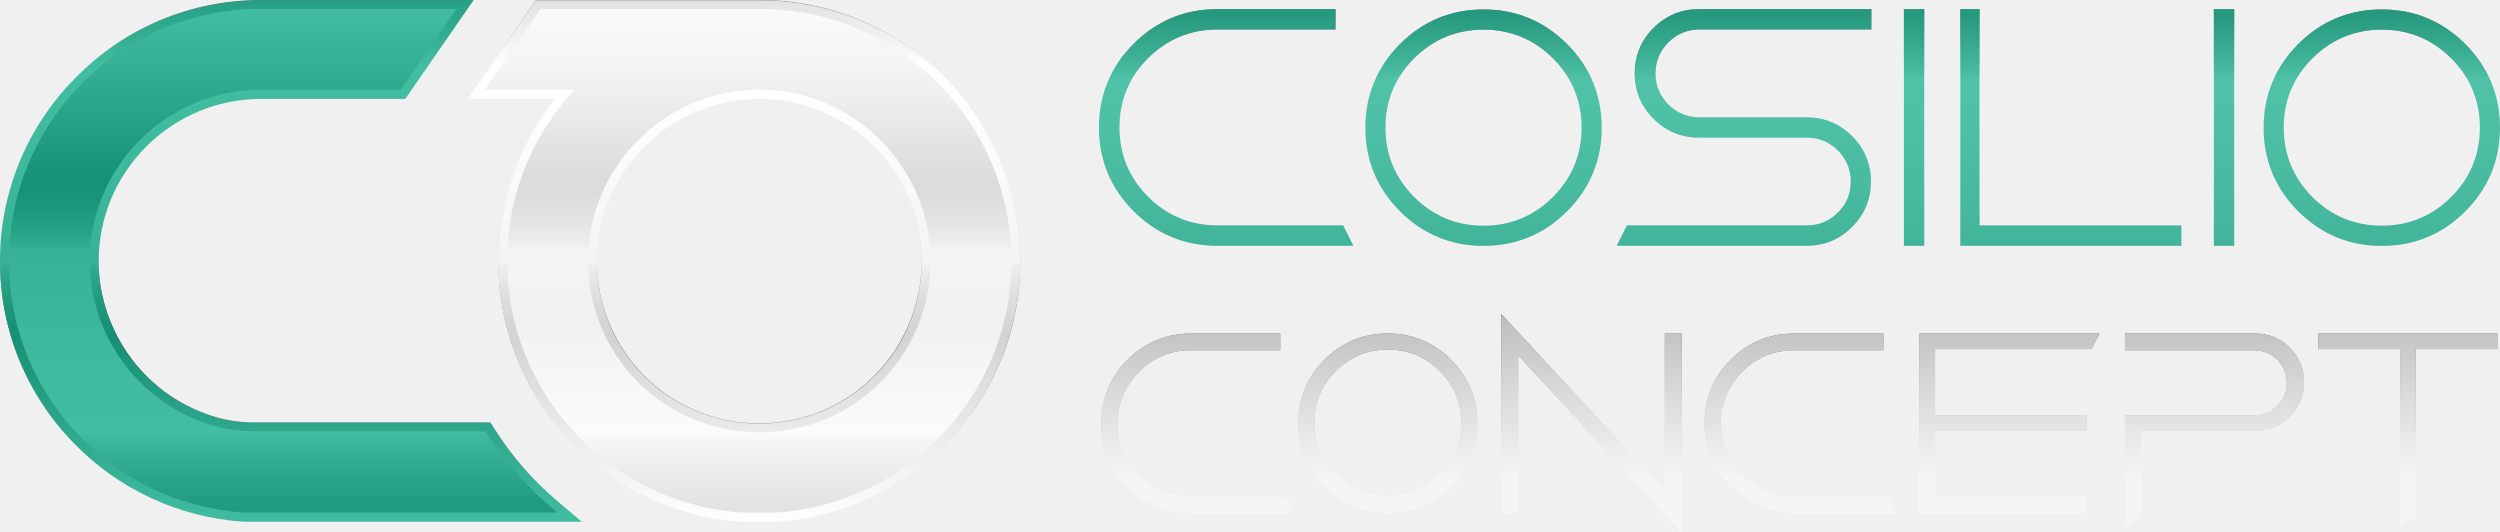
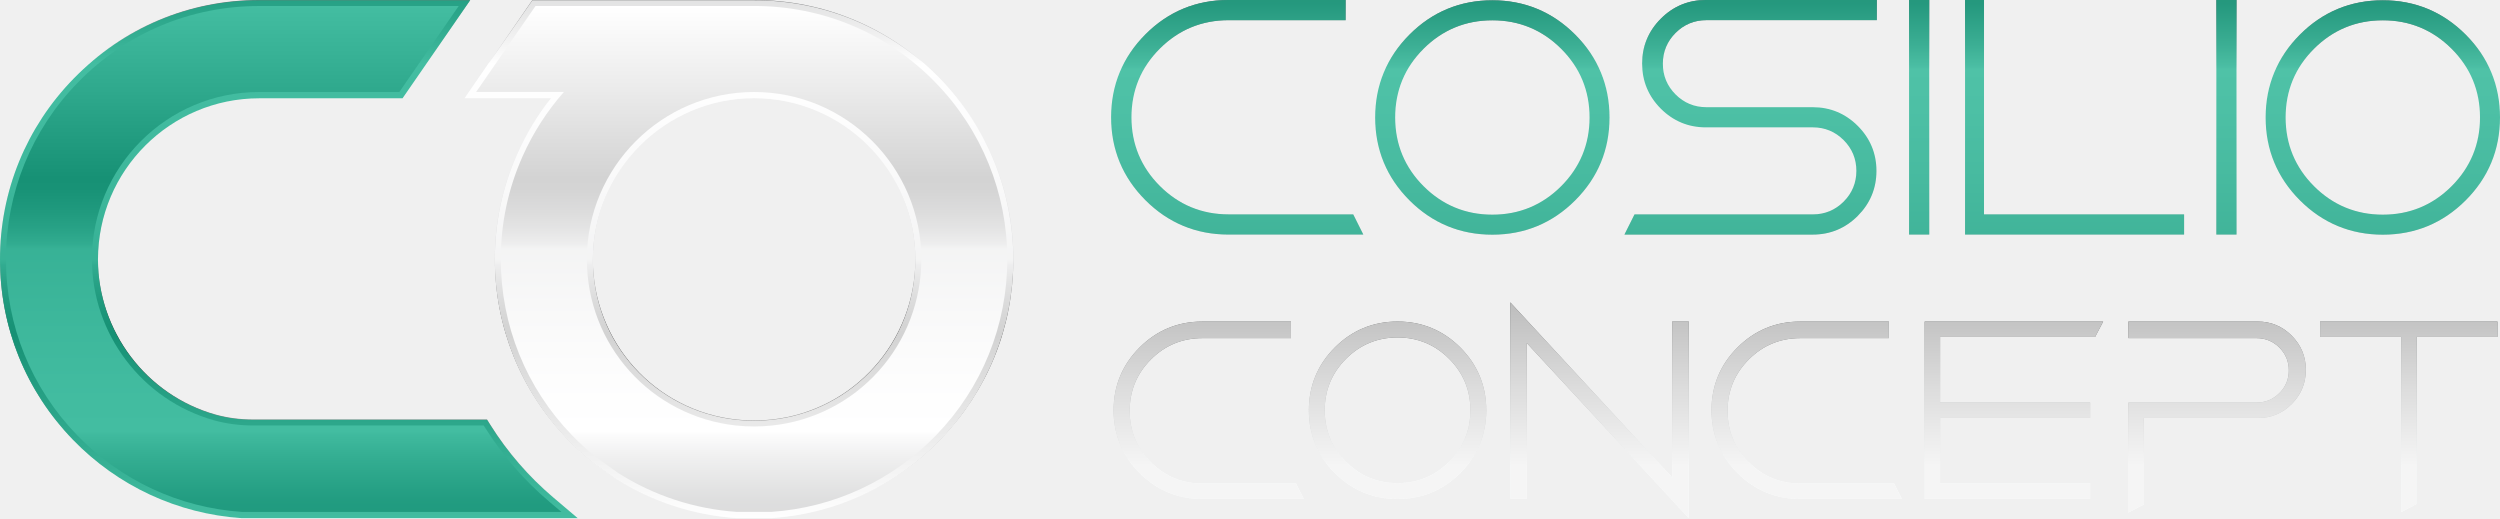
- <svg xmlns="http://www.w3.org/2000/svg" xmlns:xlink="http://www.w3.org/1999/xlink" id="Layer_2" data-name="Layer 2" viewBox="0 0 1262.83 268.67">
+ <svg xmlns="http://www.w3.org/2000/svg" xmlns:xlink="http://www.w3.org/1999/xlink" id="Layer_2" data-name="Layer 2" viewBox="0 0 857.38 177.71">
  <defs>
    <style>
      .cls-1 {
        fill: url(#linear-gradient-2);
      }

      .cls-2 {
        fill: #fff;
      }

      .cls-3 {
        fill: url(#linear-gradient-17);
      }

      .cls-4 {
        fill: url(#linear-gradient-15);
      }

      .cls-5 {
        fill: url(#linear-gradient-18);
      }

      .cls-6 {
        fill: url(#linear-gradient-14);
      }

+       .cls-7 {
+         opacity: .8;
+       }
+ 
      .cls-7, .cls-8 {
        fill: none;
      }

-       .cls-7, .cls-9 {
-         opacity: .8;
+       .cls-9 {
+         fill: url(#linear-gradient-6);
      }

      .cls-10 {
-         fill: url(#linear-gradient-6);
+         fill: url(#linear-gradient-11);
      }

      .cls-11 {
-         fill: url(#linear-gradient-11);
+         fill: url(#linear-gradient-10);
      }

      .cls-12 {
-         fill: url(#linear-gradient-10);
+         fill: url(#linear-gradient-16);
      }

      .cls-13 {
-         fill: url(#linear-gradient-16);
+         fill: #f1f2f2;
      }

      .cls-14 {
-         fill: #f1f2f2;
-       }
- 
-       .cls-15 {
        fill: url(#linear-gradient-5);
      }

      .cls-8 {
        opacity: .75;
      }

-       .cls-16 {
+       .cls-15 {
        fill: url(#linear-gradient-7);
      }

+       .cls-16 {
+         fill: url(#linear-gradient-9);
+       }
+ 
      .cls-17 {
-         fill: url(#linear-gradient-9);
+         fill: url(#linear-gradient-3);
      }

      .cls-18 {
        fill: url(#linear-gradient);
-       }
- 
-       .cls-9 {
-         fill: url(#linear-gradient-3);
      }

      .cls-19 {
        fill: #14ad89;
      }

      .cls-20 {
        fill: url(#linear-gradient-4);
      }

      .cls-21 {
        fill: url(#linear-gradient-8);
      }

      .cls-22 {
        fill: url(#linear-gradient-12);
      }

      .cls-23 {
        fill: url(#linear-gradient-13);
      }
    </style>
-     <linearGradient id="linear-gradient" x1="375.88" y1="-12.09" x2="375.88" y2="265.44" gradientUnits="userSpaceOnUse">
+     <linearGradient id="linear-gradient" x1="253.45" y1="-8.15" x2="253.45" y2="178.98" gradientUnits="userSpaceOnUse">
      <stop offset="0" stop-color="#525355" />
      <stop offset=".02" stop-color="#58595b" />
      <stop offset=".04" stop-color="#6b6c6e" />
      <stop offset=".07" stop-color="#8a8b8c" />
      <stop offset=".11" stop-color="#b5b5b6" />
      <stop offset=".15" stop-color="#ebebec" />
      <stop offset=".16" stop-color="#fff" />
      <stop offset=".25" stop-color="#f6f6f7" />
      <stop offset=".39" stop-color="#e0e0e1" />
      <stop offset=".52" stop-color="#c5c6c8" />
      <stop offset=".53" stop-color="#a7a7a9" />
      <stop offset=".56" stop-color="#787879" />
      <stop offset=".59" stop-color="#535354" />
      <stop offset=".62" stop-color="#383839" />
      <stop offset=".64" stop-color="#282828" />
      <stop offset=".66" stop-color="#232323" />
      <stop offset=".83" stop-color="#989898" />
      <stop offset=".95" stop-color="#e2e2e2" />
      <stop offset="1" stop-color="#fff" />
    </linearGradient>
-     <linearGradient id="linear-gradient-2" x1="146.93" x2="146.93" y2="265.44" xlink:href="#linear-gradient" />
-     <linearGradient id="linear-gradient-3" x1="377.92" y1="258.9" x2="377.92" y2="4.5" xlink:href="#linear-gradient" />
-     <linearGradient id="linear-gradient-4" x1="143.04" y1="258.9" x2="143.04" y2="4.5" xlink:href="#linear-gradient" />
-     <linearGradient id="linear-gradient-5" x1="619.36" y1="1.8" x2="619.36" y2="241.7" xlink:href="#linear-gradient" />
-     <linearGradient id="linear-gradient-6" x1="1046.06" y1="1.8" x2="1046.06" y2="241.7" xlink:href="#linear-gradient" />
-     <linearGradient id="linear-gradient-7" x1="880.98" y1="1.8" x2="880.98" y2="241.7" xlink:href="#linear-gradient" />
-     <linearGradient id="linear-gradient-8" x1="1203.12" y1="1.8" x2="1203.12" y2="241.7" xlink:href="#linear-gradient" />
-     <linearGradient id="linear-gradient-9" x1="1123.43" y1="1.8" x2="1123.43" y2="241.7" xlink:href="#linear-gradient" />
-     <linearGradient id="linear-gradient-10" x1="966.86" y1="1.8" x2="966.86" y2="241.7" xlink:href="#linear-gradient" />
-     <linearGradient id="linear-gradient-11" x1="749.38" y1="1.8" x2="749.38" y2="241.7" xlink:href="#linear-gradient" />
-     <linearGradient id="linear-gradient-12" x1="604.79" y1="1.8" x2="604.79" y2="241.7" xlink:href="#linear-gradient" />
-     <linearGradient id="linear-gradient-13" x1="1118.62" y1="1.8" x2="1118.62" y2="241.7" xlink:href="#linear-gradient" />
-     <linearGradient id="linear-gradient-14" x1="701.01" y1="1.8" x2="701.01" y2="241.7" xlink:href="#linear-gradient" />
-     <linearGradient id="linear-gradient-15" x1="1216.29" y1="1.8" x2="1216.29" y2="241.7" xlink:href="#linear-gradient" />
-     <linearGradient id="linear-gradient-16" x1="1015.08" y1="1.8" x2="1015.08" y2="241.7" xlink:href="#linear-gradient" />
-     <linearGradient id="linear-gradient-17" x1="909.5" y1="1.8" x2="909.5" y2="241.7" xlink:href="#linear-gradient" />
-     <linearGradient id="linear-gradient-18" x1="803.91" y1="1.8" x2="803.91" y2="241.7" xlink:href="#linear-gradient" />
+     <linearGradient id="linear-gradient-2" x1="99.07" x2="99.07" xlink:href="#linear-gradient" />
+     <linearGradient id="linear-gradient-3" x1="254.38" y1="175.56" x2="254.38" y2="2.05" xlink:href="#linear-gradient" />
+     <linearGradient id="linear-gradient-4" x1="97.3" y1="175.56" x2="97.3" y2="2.05" xlink:href="#linear-gradient" />
+     <linearGradient id="linear-gradient-5" x1="424.3" y1="-1.9" x2="424.3" y2="159.56" xlink:href="#linear-gradient" />
+     <linearGradient id="linear-gradient-6" x1="711.48" y1="-1.9" x2="711.48" y2="159.56" xlink:href="#linear-gradient" />
+     <linearGradient id="linear-gradient-7" x1="600.38" y1="-1.9" x2="600.38" y2="159.56" xlink:href="#linear-gradient" />
+     <linearGradient id="linear-gradient-8" x1="817.19" y1="-1.9" x2="817.19" y2="159.56" xlink:href="#linear-gradient" />
+     <linearGradient id="linear-gradient-9" x1="763.56" y1="-1.9" x2="763.56" y2="159.56" xlink:href="#linear-gradient" />
+     <linearGradient id="linear-gradient-10" x1="658.18" y1="-1.9" x2="658.18" y2="159.56" xlink:href="#linear-gradient" />
+     <linearGradient id="linear-gradient-11" x1="511.81" y1="-1.9" x2="511.81" y2="159.56" xlink:href="#linear-gradient" />
+     <linearGradient id="linear-gradient-12" x1="414.54" y1="-1.9" x2="414.54" y2="159.56" xlink:href="#linear-gradient" />
+     <linearGradient id="linear-gradient-13" x1="760.36" y1="-1.9" x2="760.36" y2="159.56" xlink:href="#linear-gradient" />
+     <linearGradient id="linear-gradient-14" x1="479.3" y1="-1.9" x2="479.3" y2="159.56" xlink:href="#linear-gradient" />
+     <linearGradient id="linear-gradient-15" x1="826.1" y1="-1.9" x2="826.1" y2="159.56" xlink:href="#linear-gradient" />
+     <linearGradient id="linear-gradient-16" x1="690.68" y1="-1.9" x2="690.68" y2="159.56" xlink:href="#linear-gradient" />
+     <linearGradient id="linear-gradient-17" x1="619.62" y1="-1.9" x2="619.62" y2="159.56" xlink:href="#linear-gradient" />
+     <linearGradient id="linear-gradient-18" x1="548.55" y1="-1.9" x2="548.55" y2="159.56" xlink:href="#linear-gradient" />
  </defs>
  <g id="Layer_9" data-name="Layer 9">
    <g>
-       <path class="cls-18" d="m374.78,263.41h-.2c-21.86-1.48-43.16-8.46-61.63-20.19l-.08-.04-.2-.13-.08-.04-11.09-7.95-.12-.1c-4.42-3.52-8.65-7.37-12.57-11.43-23.92-24.71-37.1-57.27-37.1-91.68,0-18.68,3.83-36.72,11.38-53.64,4.54-10.18,10.31-19.68,17.23-28.37h-43.94L270.79,0h112.75c35.76,0,69.23,14.08,94.23,39.64,24.26,24.78,37.62,57.53,37.62,92.21s-13.18,66.97-37.11,91.69c-22.75,23.52-53.22,37.67-85.78,39.86h-.2s-17.53.01-17.53.01Zm8.76-213.58c-45.22,0-82.02,36.79-82.02,82.02,0,42.03,31.46,77.09,73.18,81.55,2.92.31,5.89.47,8.83.47s5.92-.16,8.83-.47c41.72-4.46,73.19-39.52,73.19-81.55,0-45.22-36.79-82.02-82.02-82.02Z" />
-       <path class="cls-1" d="m123.08,263.41h-.2c-32.57-2.2-63.03-16.35-85.78-39.87C13.18,198.82,0,166.26,0,131.85S13.36,64.42,37.62,39.63C62.62,14.08,96.09,0,131.85,0h107.3l-34.42,49.83h-72.87c-45.23,0-82.02,36.79-82.02,82.02,0,36.64,24.61,69.12,59.84,78.99,5.99,1.68,12.45,2.53,19.2,2.53h118.85l1.76,2.8c8.69,13.79,19.41,26.12,31.87,36.66l12.51,10.58H123.08Z" />
-       <path class="cls-9" d="m474.56,42.78c-24.15-24.69-56.48-38.28-91.02-38.28h-110.39l-28.21,40.83h45.16c-9.53,10.27-17.23,21.93-22.92,34.7-7.29,16.34-10.99,33.78-10.99,51.81,0,33.24,12.73,64.69,35.84,88.56,3.78,3.92,7.87,7.63,12.21,11.08l10.66,7.65.17.11c17.91,11.44,38.59,18.23,59.81,19.66h17.33c31.44-2.11,60.87-15.78,82.84-38.5,23.12-23.87,35.84-55.32,35.84-88.56s-12.9-65.13-36.33-89.06Zm-26.6,146.94c-13.8,15.37-33.1,25.79-55.11,28.15-6.15.66-12.47.66-18.62,0-44.02-4.71-77.2-41.69-77.2-86.03,0-47.7,38.81-86.51,86.51-86.51s86.52,38.81,86.52,86.51c0,22.17-8.3,42.5-22.1,57.88Z" />
-       <path class="cls-20" d="m281.57,258.9H123.18c-31.45-2.11-60.87-15.78-82.84-38.5-23.11-23.87-35.84-55.32-35.84-88.56s12.9-65.13,36.33-89.06C64.99,18.09,97.31,4.5,131.85,4.5h98.71l-28.2,40.83h-70.51c-47.71,0-86.53,38.81-86.53,86.51,0,38.65,25.96,72.91,63.13,83.33,6.39,1.78,13.25,2.69,20.41,2.69h116.37l.44.7c8.93,14.18,19.96,26.86,32.77,37.7l3.13,2.64Z" />
-       <g class="cls-7">
-         <path class="cls-2" d="m477.78,39.78C452.77,14.22,419.3.15,383.54.15h-112.75l-34.43,49.83h43.94c-6.92,8.69-12.69,18.19-17.23,28.37-7.55,16.92-11.38,34.97-11.38,53.64,0,34.41,13.18,66.97,37.1,91.68,3.92,4.06,8.15,7.91,12.57,11.43l.12.1,11.09,7.95.08.04.2.13.08.04c18.48,11.73,39.78,18.71,61.63,20.17h.2s17.53.01,17.53.01h.2c32.56-2.2,63.03-16.35,85.78-39.87,23.93-24.72,37.11-57.28,37.11-91.69s-13.36-67.43-37.62-92.21Zm-85.4,173.76c-2.92.31-5.89.47-8.83.47s-5.92-.16-8.83-.47c-41.72-4.46-73.18-39.52-73.18-81.55,0-45.22,36.79-82.02,82.02-82.02s82.02,36.79,82.02,82.02c0,42.03-31.46,77.09-73.19,81.55Z" />
-         <path class="cls-19" d="m249.48,216.31l-1.76-2.8h-118.85c-6.75,0-13.21-.85-19.2-2.53-35.23-9.87-59.84-42.35-59.84-78.99,0-45.22,36.79-82.02,82.02-82.02h72.87L239.14.15h-107.3C96.09.15,62.62,14.22,37.62,39.78,13.36,64.56,0,97.31,0,131.99s13.18,66.97,37.11,91.69c22.75,23.52,53.21,37.67,85.78,39.86h.2s170.78.01,170.78.01l-12.51-10.58c-12.46-10.54-23.18-22.87-31.87-36.66Z" />
-       </g>
+       <path class="cls-18" d="m252.71,177.61h-.14c-14.74-1-29.1-5.7-41.56-13.61l-.06-.03-.13-.09-.05-.03-7.48-5.36-.08-.06c-2.98-2.38-5.83-4.97-8.48-7.71-16.13-16.66-25.02-38.62-25.02-61.82,0-12.59,2.58-24.76,7.67-36.17,3.06-6.87,6.95-13.27,11.62-19.13h-29.63L182.59,0h76.03c24.11,0,46.68,9.49,63.54,26.73,16.36,16.71,25.37,38.79,25.37,62.18s-8.89,45.16-25.02,61.83c-15.34,15.86-35.88,25.4-57.84,26.87h-.13s-11.82,0-11.82,0Zm5.91-144.01c-30.49,0-55.3,24.81-55.3,55.3,0,28.34,21.21,51.98,49.34,54.99,1.97.21,3.97.32,5.96.32s3.99-.11,5.96-.32c28.13-3.01,49.35-26.65,49.35-54.99,0-30.49-24.81-55.3-55.31-55.3Z" />
+       <path class="cls-1" d="m82.99,177.61h-.13c-21.96-1.48-42.5-11.03-57.84-26.88C8.89,134.06,0,112.11,0,88.9S9.01,43.43,25.37,26.73C42.23,9.49,64.79,0,88.9,0h72.35l-23.21,33.6h-49.14c-30.5,0-55.31,24.81-55.31,55.3,0,24.7,16.59,46.6,40.35,53.26,4.04,1.13,8.39,1.7,12.94,1.7h80.14l1.19,1.89c5.86,9.3,13.09,17.61,21.49,24.72l8.44,7.13h-115.15Z" />
+     </g>
+     <g>
+       <path class="cls-17" d="m320.69,28.16c-16.47-16.84-38.51-26.11-62.08-26.11h-74.95l-.29.42-19.02,27.53-1.07,1.54h30.11c-5.81,6.59-10.56,13.99-14.14,22.01-4.97,11.15-7.5,23.04-7.5,35.34,0,22.67,8.68,44.12,24.44,60.4,2.57,2.66,5.37,5.21,8.33,7.56l.02.02h.02s7.19,5.17,7.19,5.17h.02s.02.03.02.03l.11.07c12.21,7.8,26.32,12.44,40.8,13.41h.03s.03,0,.03,0h11.75c21.45-1.44,41.52-10.77,56.5-26.26,15.76-16.27,24.44-37.72,24.44-60.4s-8.8-44.42-24.78-60.74Zm-4.72,60.74c0,14.21-5.2,27.84-14.65,38.37-9.45,10.52-22.42,17.15-36.53,18.66-2.03.22-4.11.33-6.17.33s-4.14-.11-6.17-.33c-29.18-3.12-51.18-27.64-51.18-57.03,0-31.62,25.73-57.35,57.35-57.35s57.36,25.73,57.36,57.35Z" />
+       <path class="cls-20" d="m188.38,172.04c-8.57-7.25-15.94-15.73-21.9-25.19l-.3-.47-.29-.46h-79.01c-4.72,0-9.26-.6-13.5-1.78-24.64-6.91-41.85-29.62-41.85-55.24,0-31.62,25.73-57.35,57.36-57.35h48.06l.29-.42,19.01-27.53,1.07-1.54h-68.43c-23.56,0-45.6,9.27-62.08,26.11C10.85,44.48,2.05,66.05,2.05,88.9s8.68,44.12,24.44,60.4c14.98,15.49,35.05,24.82,56.5,26.26h.03s.03,0,.03,0h109.49l-2.06-1.74-2.11-1.78Z" />
+     </g>
+     <g class="cls-7">
+       <path class="cls-2" d="m322.16,26.82C305.3,9.59,282.73.1,258.62.1h-76.03l-23.22,33.6h29.63c-4.67,5.86-8.56,12.26-11.62,19.13-5.09,11.41-7.67,23.58-7.67,36.17,0,23.2,8.89,45.16,25.02,61.82,2.64,2.74,5.5,5.33,8.48,7.71l.08.06,7.48,5.36.05.03.13.09.06.03c12.46,7.91,26.82,12.61,41.56,13.6h.14s11.82,0,11.82,0h.13c21.96-1.48,42.5-11.03,57.84-26.88,16.14-16.67,25.02-38.62,25.02-61.83s-9.01-45.47-25.37-62.18Zm-57.58,117.17c-1.97.21-3.97.32-5.96.32s-3.99-.11-5.96-.32c-28.13-3.01-49.34-26.65-49.34-54.99,0-30.49,24.81-55.3,55.3-55.3s55.31,24.81,55.31,55.3c0,28.34-21.21,51.98-49.35,54.99Z" />
+       <path class="cls-19" d="m168.22,145.86l-1.19-1.89h-80.14c-4.55,0-8.91-.57-12.94-1.7-23.76-6.66-40.35-28.56-40.35-53.26,0-30.49,24.81-55.3,55.31-55.3h49.14L161.25.1h-72.35C64.79.1,42.23,9.59,25.37,26.82,9.01,43.53,0,65.61,0,89s8.89,45.16,25.02,61.82c15.34,15.86,35.88,25.4,57.84,26.88h.13s115.15,0,115.15,0l-8.44-7.13c-8.4-7.11-15.63-15.42-21.49-24.72Z" />
    </g>
    <g>
      <g id="cos">
-         <path class="cls-15" d="m614.86,124.14h68.76l-5.14-10.27h-63.52c-13.63,0-25.41-4.87-35.01-14.47-9.6-9.6-14.47-21.38-14.47-35.01s4.87-25.41,14.47-35.01c9.6-9.6,21.38-14.47,35.01-14.47h59.66V4.63h-59.76c-16.43,0-30.64,5.89-42.26,17.5s-17.5,25.83-17.5,42.26,5.89,30.65,17.5,42.26c11.61,11.61,25.83,17.5,42.26,17.5Z" />
-         <polygon class="cls-10" points="1101.87 113.87 999.91 113.87 999.91 4.63 990.24 4.63 990.24 124.14 1101.87 124.14 1101.87 113.87" />
-         <path class="cls-16" d="m935.57,114.62c6.31-6.31,9.52-14.03,9.52-22.93s-3.2-16.61-9.52-22.93c-6.32-6.32-14.03-9.52-22.93-9.52h-54.2c-6.1,0-11.38-2.18-15.68-6.49-4.31-4.31-6.49-9.58-6.49-15.68s2.18-11.37,6.49-15.68c4.31-4.31,9.58-6.49,15.68-6.49h86.85V4.63h-87.15c-8.9,0-16.61,3.2-22.93,9.52-6.32,6.32-9.52,14.03-9.52,22.93s3.2,16.62,9.52,22.93c6.31,6.32,14.03,9.52,22.93,9.52h54.55c6.1,0,11.37,2.18,15.68,6.49,4.31,4.31,6.49,9.58,6.49,15.68s-2.18,11.38-6.49,15.68c-4.31,4.31-9.58,6.49-15.68,6.49h-90.88l-5.14,10.27h95.97c8.9,0,16.61-3.2,22.93-9.52Z" />
-         <path class="cls-21" d="m1203.12,124.2c16.41,0,30.62-5.88,42.22-17.49,11.6-11.6,17.48-25.81,17.48-42.22s-5.88-30.62-17.49-42.22c-11.6-11.6-25.81-17.49-42.22-17.49s-30.62,5.88-42.22,17.49c-11.6,11.6-17.48,25.81-17.48,42.22s5.88,30.62,17.48,42.22c11.6,11.6,25.81,17.49,42.22,17.49Zm-49.53-59.71c0-13.64,4.87-25.43,14.49-35.04,9.61-9.61,21.4-14.49,35.04-14.49s25.43,4.87,35.04,14.49c9.61,9.61,14.49,21.4,14.49,35.04s-4.87,25.43-14.49,35.04c-9.61,9.61-21.4,14.49-35.04,14.49s-25.43-4.87-35.04-14.49c-9.61-9.61-14.49-21.4-14.49-35.04Z" />
-         <rect class="cls-17" x="1118.3" y="4.63" width="10.27" height="119.51" />
-         <rect class="cls-12" x="961.72" y="4.63" width="10.27" height="119.51" />
-         <path class="cls-11" d="m809.09,64.49c0-16.41-5.88-30.62-17.49-42.22-11.6-11.6-25.81-17.49-42.22-17.49s-30.62,5.88-42.22,17.49c-11.6,11.6-17.49,25.81-17.49,42.22s5.88,30.62,17.49,42.22c11.6,11.6,25.81,17.49,42.22,17.49s30.62-5.88,42.22-17.49c11.6-11.6,17.49-25.81,17.49-42.22Zm-10.18,0c0,13.64-4.87,25.43-14.49,35.04-9.61,9.61-21.4,14.49-35.04,14.49s-25.43-4.87-35.04-14.49c-9.61-9.61-14.49-21.4-14.49-35.04s4.87-25.43,14.49-35.04c9.61-9.61,21.4-14.49,35.04-14.49s25.43,4.87,35.04,14.49c9.61,9.61,14.49,21.4,14.49,35.04Z" />
+         <path class="cls-14" d="m421.27,80.44h46.28l-3.46-6.92h-42.75c-9.17,0-17.1-3.28-23.56-9.74-6.46-6.46-9.74-14.39-9.74-23.56s3.28-17.1,9.74-23.56c6.46-6.46,14.39-9.74,23.56-9.74h40.15V0h-40.22c-11.06,0-20.63,3.96-28.44,11.78-7.82,7.82-11.78,17.38-11.78,28.44s3.96,20.63,11.78,28.44c7.81,7.81,17.38,11.78,28.44,11.78Z" />
+         <polygon class="cls-9" points="749.04 73.52 680.42 73.52 680.42 0 673.92 0 673.92 80.44 749.04 80.44 749.04 73.52" />
+         <path class="cls-15" d="m637.12,74.03c4.25-4.25,6.41-9.44,6.41-15.43s-2.16-11.18-6.41-15.43c-4.25-4.25-9.44-6.41-15.43-6.41h-36.48c-4.11,0-7.66-1.47-10.56-4.37-2.9-2.9-4.37-6.45-4.37-10.56s1.47-7.66,4.37-10.55c2.9-2.9,6.45-4.37,10.56-4.37h58.45V0h-58.65c-5.99,0-11.18,2.16-15.43,6.41-4.25,4.25-6.41,9.44-6.41,15.43s2.16,11.18,6.41,15.43c4.25,4.25,9.44,6.41,15.43,6.41h36.71c4.1,0,7.66,1.47,10.56,4.37,2.9,2.9,4.37,6.45,4.37,10.55s-1.47,7.66-4.37,10.56c-2.9,2.9-6.45,4.37-10.56,4.37h-61.16l-3.46,6.92h64.59c5.99,0,11.18-2.16,15.43-6.41Z" />
+         <path class="cls-21" d="m817.19,80.48c11.05,0,20.61-3.96,28.42-11.77,7.81-7.81,11.77-17.37,11.77-28.42s-3.96-20.61-11.77-28.42c-7.81-7.81-17.37-11.77-28.42-11.77s-20.61,3.96-28.42,11.77c-7.81,7.81-11.77,17.37-11.77,28.42s3.96,20.61,11.77,28.42c7.81,7.81,17.37,11.77,28.42,11.77Zm-33.33-40.19c0-9.18,3.28-17.11,9.75-23.58,6.47-6.47,14.4-9.75,23.58-9.75s17.11,3.28,23.58,9.75c6.47,6.47,9.75,14.4,9.75,23.58s-3.28,17.11-9.75,23.58c-6.47,6.47-14.4,9.75-23.58,9.75s-17.11-3.28-23.58-9.75c-6.47-6.47-9.75-14.4-9.75-23.58Z" />
+         <rect class="cls-16" x="760.1" width="6.92" height="80.44" />
+         <rect class="cls-11" x="654.72" width="6.92" height="80.44" />
+         <path class="cls-10" d="m551.99,40.29c0-11.05-3.96-20.61-11.77-28.42-7.81-7.81-17.37-11.77-28.42-11.77s-20.61,3.96-28.42,11.77c-7.81,7.81-11.77,17.37-11.77,28.42s3.96,20.61,11.77,28.42c7.81,7.81,17.37,11.77,28.42,11.77s20.61-3.96,28.42-11.77c7.81-7.81,11.77-17.37,11.77-28.42Zm-6.85,0c0,9.18-3.28,17.11-9.75,23.58-6.47,6.47-14.4,9.75-23.58,9.75s-17.11-3.28-23.58-9.75c-6.47-6.47-9.75-14.4-9.75-23.58s3.28-17.11,9.75-23.58c6.47-6.47,14.4-9.75,23.58-9.75s17.11,3.28,23.58,9.75c6.47,6.47,9.75,14.4,9.75,23.58Z" />
      </g>
      <g id="cos2" class="cls-8">
-         <path class="cls-19" d="m614.86,124.14h68.76l-5.14-10.27h-63.52c-13.63,0-25.41-4.87-35.01-14.47-9.6-9.6-14.47-21.38-14.47-35.01s4.87-25.41,14.47-35.01c9.6-9.6,21.38-14.47,35.01-14.47h59.66V4.63h-59.76c-16.43,0-30.64,5.89-42.26,17.5s-17.5,25.83-17.5,42.26,5.89,30.65,17.5,42.26c11.61,11.61,25.83,17.5,42.26,17.5Z" />
-         <polygon class="cls-19" points="1101.87 113.87 999.91 113.87 999.91 4.63 990.24 4.63 990.24 124.14 1101.87 124.14 1101.87 113.87" />
-         <path class="cls-19" d="m935.57,114.62c6.31-6.31,9.52-14.03,9.52-22.93s-3.2-16.61-9.52-22.93c-6.32-6.32-14.03-9.52-22.93-9.52h-54.2c-6.1,0-11.38-2.18-15.68-6.49-4.31-4.31-6.49-9.58-6.49-15.68s2.18-11.37,6.49-15.68c4.31-4.31,9.58-6.49,15.68-6.49h86.85V4.63h-87.15c-8.9,0-16.61,3.2-22.93,9.52-6.32,6.32-9.52,14.03-9.52,22.93s3.2,16.62,9.52,22.93c6.31,6.32,14.03,9.52,22.93,9.52h54.55c6.1,0,11.37,2.18,15.68,6.49,4.31,4.31,6.49,9.58,6.49,15.68s-2.18,11.38-6.49,15.68c-4.31,4.31-9.58,6.49-15.68,6.49h-90.88l-5.14,10.27h95.97c8.9,0,16.61-3.2,22.93-9.52Z" />
-         <path class="cls-19" d="m1203.12,124.2c16.41,0,30.62-5.88,42.22-17.49,11.6-11.6,17.48-25.81,17.48-42.22s-5.88-30.62-17.49-42.22c-11.6-11.6-25.81-17.49-42.22-17.49s-30.62,5.88-42.22,17.49c-11.6,11.6-17.48,25.81-17.48,42.22s5.88,30.62,17.48,42.22c11.6,11.6,25.81,17.49,42.22,17.49Zm-49.53-59.71c0-13.64,4.87-25.43,14.49-35.04,9.61-9.61,21.4-14.49,35.04-14.49s25.43,4.87,35.04,14.49c9.61,9.61,14.49,21.4,14.49,35.04s-4.87,25.43-14.49,35.04c-9.61,9.61-21.4,14.49-35.04,14.49s-25.43-4.87-35.04-14.49c-9.61-9.61-14.49-21.4-14.49-35.04Z" />
-         <rect class="cls-19" x="1118.3" y="4.63" width="10.27" height="119.51" />
-         <rect class="cls-19" x="961.72" y="4.63" width="10.27" height="119.51" />
-         <path class="cls-19" d="m809.09,64.49c0-16.41-5.88-30.62-17.49-42.22-11.6-11.6-25.81-17.49-42.22-17.49s-30.62,5.88-42.22,17.49c-11.6,11.6-17.49,25.81-17.49,42.22s5.88,30.62,17.49,42.22c11.6,11.6,25.81,17.49,42.22,17.49s30.62-5.88,42.22-17.49c11.6-11.6,17.49-25.81,17.49-42.22Zm-10.18,0c0,13.64-4.87,25.43-14.49,35.04-9.61,9.61-21.4,14.49-35.04,14.49s-25.43-4.87-35.04-14.49c-9.61-9.61-14.49-21.4-14.49-35.04s4.87-25.43,14.49-35.04c9.61-9.61,21.4-14.49,35.04-14.49s25.43,4.87,35.04,14.49c9.61,9.61,14.49,21.4,14.49,35.04Z" />
+         <path class="cls-19" d="m421.27,80.44h46.28l-3.46-6.92h-42.75c-9.17,0-17.1-3.28-23.56-9.74-6.46-6.46-9.74-14.39-9.74-23.56s3.28-17.1,9.74-23.56c6.46-6.46,14.39-9.74,23.56-9.74h40.15V0h-40.22c-11.06,0-20.63,3.96-28.44,11.78-7.82,7.82-11.78,17.38-11.78,28.44s3.96,20.63,11.78,28.44c7.81,7.81,17.38,11.78,28.44,11.78Z" />
+         <polygon class="cls-19" points="749.04 73.52 680.42 73.52 680.42 0 673.92 0 673.92 80.44 749.04 80.44 749.04 73.52" />
+         <path class="cls-19" d="m637.12,74.03c4.25-4.25,6.41-9.44,6.41-15.43s-2.16-11.18-6.41-15.43c-4.25-4.25-9.44-6.41-15.43-6.41h-36.48c-4.11,0-7.66-1.47-10.56-4.37-2.9-2.9-4.37-6.45-4.37-10.56s1.47-7.66,4.37-10.55c2.9-2.9,6.45-4.37,10.56-4.37h58.45V0h-58.65c-5.99,0-11.18,2.16-15.43,6.41-4.25,4.25-6.41,9.44-6.41,15.43s2.16,11.18,6.41,15.43c4.25,4.25,9.44,6.41,15.43,6.41h36.71c4.1,0,7.66,1.47,10.56,4.37,2.9,2.9,4.37,6.45,4.37,10.55s-1.47,7.66-4.37,10.56c-2.9,2.9-6.45,4.37-10.56,4.37h-61.16l-3.46,6.92h64.59c5.99,0,11.18-2.16,15.43-6.41Z" />
+         <path class="cls-19" d="m817.19,80.48c11.05,0,20.61-3.96,28.42-11.77,7.81-7.81,11.77-17.37,11.77-28.42s-3.96-20.61-11.77-28.42c-7.81-7.81-17.37-11.77-28.42-11.77s-20.61,3.96-28.42,11.77c-7.81,7.81-11.77,17.37-11.77,28.42s3.96,20.61,11.77,28.42c7.81,7.81,17.37,11.77,28.42,11.77Zm-33.33-40.19c0-9.18,3.28-17.11,9.75-23.58,6.47-6.47,14.4-9.75,23.58-9.75s17.11,3.28,23.58,9.75c6.47,6.47,9.75,14.4,9.75,23.58s-3.28,17.11-9.75,23.58c-6.47,6.47-14.4,9.75-23.58,9.75s-17.11-3.28-23.58-9.75c-6.47-6.47-9.75-14.4-9.75-23.58Z" />
+         <rect class="cls-19" x="760.1" width="6.92" height="80.44" />
+         <rect class="cls-19" x="654.72" width="6.92" height="80.44" />
+         <path class="cls-19" d="m551.99,40.29c0-11.05-3.96-20.61-11.77-28.42-7.81-7.81-17.37-11.77-28.42-11.77s-20.61,3.96-28.42,11.77c-7.81,7.81-11.77,17.37-11.77,28.42s3.96,20.61,11.77,28.42c7.81,7.81,17.37,11.77,28.42,11.77s20.61-3.96,28.42-11.77c7.81-7.81,11.77-17.37,11.77-28.42Zm-6.85,0c0,9.18-3.28,17.11-9.75,23.58-6.47,6.47-14.4,9.75-23.58,9.75s-17.11-3.28-23.58-9.75c-6.47-6.47-9.75-14.4-9.75-23.58s3.28-17.11,9.75-23.58c6.47-6.47,14.4-9.75,23.58-9.75s17.11,3.28,23.58,9.75c6.47,6.47,9.75,14.4,9.75,23.58Z" />
      </g>
    </g>
    <g>
      <g id="con2">
-         <path class="cls-22" d="m601.56,251.02c-10.2,0-19.02-3.65-26.21-10.83-7.19-7.19-10.83-16.01-10.83-26.21s3.65-19.02,10.83-26.21c7.19-7.19,16.01-10.83,26.21-10.83h45.14v-8.45h-45.19c-12.42,0-23.18,4.45-31.96,13.23-8.78,8.78-13.24,19.53-13.24,31.96s4.45,23.18,13.24,31.96c8.78,8.78,19.53,13.23,31.96,13.23h51.75l-3.92-7.85h-47.77Z" />
-         <path class="cls-23" d="m1139.32,168.49h-65.93v8.45h65.36c4.51,0,8.42,1.62,11.6,4.8,3.19,3.19,4.8,7.09,4.8,11.61s-1.62,8.42-4.8,11.6c-3.19,3.19-7.09,4.8-11.6,4.8h-65.36v56.06l7.85-4.09v-44.12h57.96c6.73.13,12.58-2.25,17.43-7.09,4.79-4.8,7.23-10.65,7.23-17.41s-2.43-12.62-7.23-17.41c-4.78-4.78-10.6-7.2-17.31-7.2Z" />
-         <path class="cls-6" d="m701.01,168.46c-12.43,0-23.19,4.46-31.98,13.24-8.79,8.79-13.24,19.55-13.24,31.98s4.46,23.19,13.24,31.98c8.79,8.79,19.55,13.24,31.98,13.24s23.19-4.46,31.98-13.24,13.24-19.55,13.24-31.98-4.46-23.19-13.24-31.98c-8.79-8.79-19.55-13.24-31.98-13.24Zm37.11,45.22c0,10.22-3.65,19.05-10.85,26.26-7.2,7.2-16.04,10.85-26.26,10.85s-19.05-3.65-26.26-10.85c-7.2-7.2-10.85-16.04-10.85-26.26s3.65-19.05,10.85-26.26c7.2-7.2,16.04-10.85,26.26-10.85s19.05,3.65,26.26,10.85,10.85,16.04,10.85,26.26Z" />
-         <polygon class="cls-4" points="1171.1 176.33 1212.37 176.33 1212.37 265.58 1220.21 261.48 1220.21 176.33 1261.48 176.33 1261.48 168.49 1171.1 168.49 1171.1 176.33" />
-         <polygon class="cls-13" points="969.61 258.87 1053.92 258.87 1053.92 251.02 977.46 251.02 977.46 217.6 1053.92 217.6 1053.92 209.76 977.46 209.76 977.46 176.33 1056.46 176.33 1060.55 168.49 969.61 168.49 969.61 258.87" />
-         <path class="cls-3" d="m906.22,251.02c-10.2,0-19.02-3.65-26.21-10.83-7.19-7.19-10.83-16.01-10.83-26.21s3.65-19.02,10.83-26.21c7.19-7.19,16.01-10.83,26.21-10.83h45.14v-8.45h-45.19c-12.42,0-23.18,4.45-31.96,13.23-8.78,8.78-13.23,19.53-13.23,31.96s4.45,23.18,13.23,31.96c8.78,8.78,19.53,13.23,31.96,13.23h51.85l-3.92-7.85h-47.88Z" />
-         <polygon class="cls-5" points="840.95 247.93 758.41 158.69 758.41 258.87 766.87 258.87 766.87 179.43 849.4 268.67 849.4 168.49 840.95 168.49 840.95 247.93" />
+         <path class="cls-22" d="m412.36,165.83c-6.87,0-12.8-2.45-17.64-7.29-4.84-4.84-7.29-10.77-7.29-17.64s2.45-12.8,7.29-17.64c4.84-4.84,10.77-7.29,17.64-7.29h30.38v-5.69h-30.42c-8.36,0-15.6,3-21.51,8.91-5.91,5.91-8.91,13.15-8.91,21.51s3,15.6,8.91,21.51c5.91,5.91,13.15,8.91,21.51,8.91h34.83l-2.64-5.28h-32.15Z" />
+         <path class="cls-23" d="m774.29,110.28h-44.37v5.69h43.99c3.04,0,5.67,1.09,7.81,3.23,2.14,2.15,3.23,4.77,3.23,7.81s-1.09,5.67-3.23,7.81c-2.15,2.14-4.77,3.23-7.81,3.23h-43.99v37.73l5.28-2.76v-29.69h39.01c4.53.09,8.47-1.51,11.73-4.77,3.23-3.23,4.86-7.17,4.86-11.72s-1.64-8.49-4.86-11.72c-3.22-3.22-7.14-4.85-11.65-4.85Z" />
+         <path class="cls-6" d="m479.3,110.27c-8.37,0-15.61,3-21.52,8.91-5.91,5.91-8.91,13.16-8.91,21.52s3,15.61,8.91,21.52c5.91,5.91,13.15,8.91,21.52,8.91s15.61-3,21.52-8.91c5.91-5.91,8.91-13.16,8.91-21.52s-3-15.61-8.91-21.52c-5.92-5.91-13.16-8.91-21.52-8.91Zm24.98,30.44c0,6.88-2.46,12.82-7.31,17.67-4.85,4.85-10.79,7.31-17.67,7.31s-12.82-2.46-17.67-7.31c-4.85-4.85-7.31-10.79-7.31-17.67s2.46-12.82,7.31-17.67c4.85-4.85,10.79-7.31,17.67-7.31s12.82,2.46,17.67,7.31c4.85,4.85,7.31,10.79,7.31,17.67Z" />
+         <polygon class="cls-4" points="795.68 115.56 823.46 115.56 823.46 175.63 828.74 172.87 828.74 115.56 856.51 115.56 856.51 110.28 795.68 110.28 795.68 115.56" />
+         <polygon class="cls-12" points="660.07 171.12 716.82 171.12 716.82 165.83 665.36 165.83 665.36 143.34 716.82 143.34 716.82 138.06 665.36 138.06 665.36 115.56 718.52 115.56 721.28 110.28 660.07 110.28 660.07 171.12" />
+         <path class="cls-3" d="m617.41,165.83c-6.87,0-12.8-2.45-17.64-7.29-4.84-4.84-7.29-10.77-7.29-17.64s2.45-12.8,7.29-17.64c4.84-4.84,10.77-7.29,17.64-7.29h30.38v-5.69h-30.42c-8.36,0-15.6,3-21.51,8.91-5.91,5.91-8.91,13.15-8.91,21.51s3,15.6,8.91,21.51c5.91,5.91,13.15,8.91,21.51,8.91h34.9l-2.64-5.28h-32.22Z" />
+         <polygon class="cls-5" points="573.48 163.75 517.93 103.69 517.93 171.12 523.62 171.12 523.62 117.65 579.17 177.71 579.17 110.28 573.48 110.28 573.48 163.75" />
      </g>
      <g id="con" class="cls-8">
-         <path class="cls-14" d="m601.56,251.02c-10.2,0-19.02-3.65-26.21-10.83-7.19-7.19-10.83-16.01-10.83-26.21s3.65-19.02,10.83-26.21c7.19-7.19,16.01-10.83,26.21-10.83h45.14v-8.45h-45.19c-12.42,0-23.18,4.45-31.96,13.23-8.78,8.78-13.24,19.53-13.24,31.96s4.45,23.18,13.24,31.96c8.78,8.78,19.53,13.23,31.96,13.23h51.75l-3.92-7.85h-47.77Z" />
-         <path class="cls-14" d="m1139.32,168.49h-65.93v8.45h65.36c4.51,0,8.42,1.62,11.6,4.8,3.19,3.19,4.8,7.09,4.8,11.61s-1.62,8.42-4.8,11.6c-3.19,3.19-7.09,4.8-11.6,4.8h-65.36v56.06l7.85-4.09v-44.12h57.96c6.73.13,12.58-2.25,17.43-7.09,4.79-4.8,7.23-10.65,7.23-17.41s-2.43-12.62-7.23-17.41c-4.78-4.78-10.6-7.2-17.31-7.2Z" />
-         <path class="cls-14" d="m701.01,168.46c-12.43,0-23.19,4.46-31.98,13.24-8.79,8.79-13.24,19.55-13.24,31.98s4.46,23.19,13.24,31.98c8.79,8.79,19.55,13.24,31.98,13.24s23.19-4.46,31.98-13.24,13.24-19.55,13.24-31.98-4.46-23.19-13.24-31.98c-8.79-8.79-19.55-13.24-31.98-13.24Zm37.11,45.22c0,10.22-3.65,19.05-10.85,26.26-7.2,7.2-16.04,10.85-26.26,10.85s-19.05-3.65-26.26-10.85c-7.2-7.2-10.85-16.04-10.85-26.26s3.65-19.05,10.85-26.26c7.2-7.2,16.04-10.85,26.26-10.85s19.05,3.65,26.26,10.85,10.85,16.04,10.85,26.26Z" />
-         <polygon class="cls-14" points="1171.1 176.33 1212.37 176.33 1212.37 265.58 1220.21 261.48 1220.21 176.33 1261.48 176.33 1261.48 168.49 1171.1 168.49 1171.1 176.33" />
-         <polygon class="cls-14" points="969.61 258.87 1053.92 258.87 1053.92 251.02 977.46 251.02 977.46 217.6 1053.92 217.6 1053.92 209.76 977.46 209.76 977.46 176.33 1056.46 176.33 1060.55 168.49 969.61 168.49 969.61 258.87" />
-         <path class="cls-14" d="m906.22,251.02c-10.2,0-19.02-3.65-26.21-10.83-7.19-7.19-10.83-16.01-10.83-26.21s3.65-19.02,10.83-26.21c7.19-7.19,16.01-10.83,26.21-10.83h45.14v-8.45h-45.19c-12.42,0-23.18,4.45-31.96,13.23-8.78,8.78-13.23,19.53-13.23,31.96s4.45,23.18,13.23,31.96c8.78,8.78,19.53,13.23,31.96,13.23h51.85l-3.92-7.85h-47.88Z" />
-         <polygon class="cls-14" points="840.95 247.93 758.41 158.69 758.41 258.87 766.87 258.87 766.87 179.43 849.4 268.67 849.4 168.49 840.95 168.49 840.95 247.93" />
+         <path class="cls-13" d="m412.36,165.83c-6.87,0-12.8-2.45-17.64-7.29-4.84-4.84-7.29-10.77-7.29-17.64s2.45-12.8,7.29-17.64c4.84-4.84,10.77-7.29,17.64-7.29h30.38v-5.69h-30.42c-8.36,0-15.6,3-21.51,8.91-5.91,5.91-8.91,13.15-8.91,21.51s3,15.6,8.91,21.51c5.91,5.91,13.15,8.91,21.51,8.91h34.83l-2.64-5.28h-32.15Z" />
+         <path class="cls-13" d="m774.29,110.28h-44.37v5.69h43.99c3.04,0,5.67,1.09,7.81,3.23,2.14,2.15,3.23,4.77,3.23,7.81s-1.09,5.67-3.23,7.81c-2.15,2.14-4.77,3.23-7.81,3.23h-43.99v37.73l5.28-2.76v-29.69h39.01c4.53.09,8.47-1.51,11.73-4.77,3.23-3.23,4.86-7.17,4.86-11.72s-1.64-8.49-4.86-11.72c-3.22-3.22-7.14-4.85-11.65-4.85Z" />
+         <path class="cls-13" d="m479.3,110.27c-8.37,0-15.61,3-21.52,8.91-5.91,5.91-8.91,13.16-8.91,21.52s3,15.61,8.91,21.52c5.91,5.91,13.15,8.91,21.52,8.91s15.61-3,21.52-8.91c5.91-5.91,8.91-13.16,8.91-21.52s-3-15.61-8.91-21.52c-5.92-5.91-13.16-8.91-21.52-8.91Zm24.98,30.44c0,6.88-2.46,12.82-7.31,17.67-4.85,4.85-10.79,7.31-17.67,7.31s-12.82-2.46-17.67-7.31c-4.85-4.85-7.31-10.79-7.31-17.67s2.46-12.82,7.31-17.67c4.85-4.85,10.79-7.31,17.67-7.31s12.82,2.46,17.67,7.31c4.85,4.85,7.31,10.79,7.31,17.67Z" />
+         <polygon class="cls-13" points="795.68 115.56 823.46 115.56 823.46 175.63 828.74 172.87 828.74 115.56 856.51 115.56 856.51 110.28 795.68 110.28 795.68 115.56" />
+         <polygon class="cls-13" points="660.07 171.12 716.82 171.12 716.82 165.83 665.36 165.83 665.36 143.34 716.82 143.34 716.82 138.06 665.36 138.06 665.36 115.56 718.52 115.56 721.28 110.28 660.07 110.28 660.07 171.12" />
+         <path class="cls-13" d="m617.41,165.83c-6.87,0-12.8-2.45-17.64-7.29-4.84-4.84-7.29-10.77-7.29-17.64s2.45-12.8,7.29-17.64c4.84-4.84,10.77-7.29,17.64-7.29h30.38v-5.69h-30.42c-8.36,0-15.6,3-21.51,8.91-5.91,5.91-8.91,13.15-8.91,21.51s3,15.6,8.91,21.51c5.91,5.91,13.15,8.91,21.51,8.91h34.9l-2.64-5.28h-32.22Z" />
+         <polygon class="cls-13" points="573.48 163.75 517.93 103.69 517.93 171.12 523.62 171.12 523.62 117.65 579.17 177.71 579.17 110.28 573.48 110.28 573.48 163.75" />
      </g>
    </g>
  </g>
</svg>
